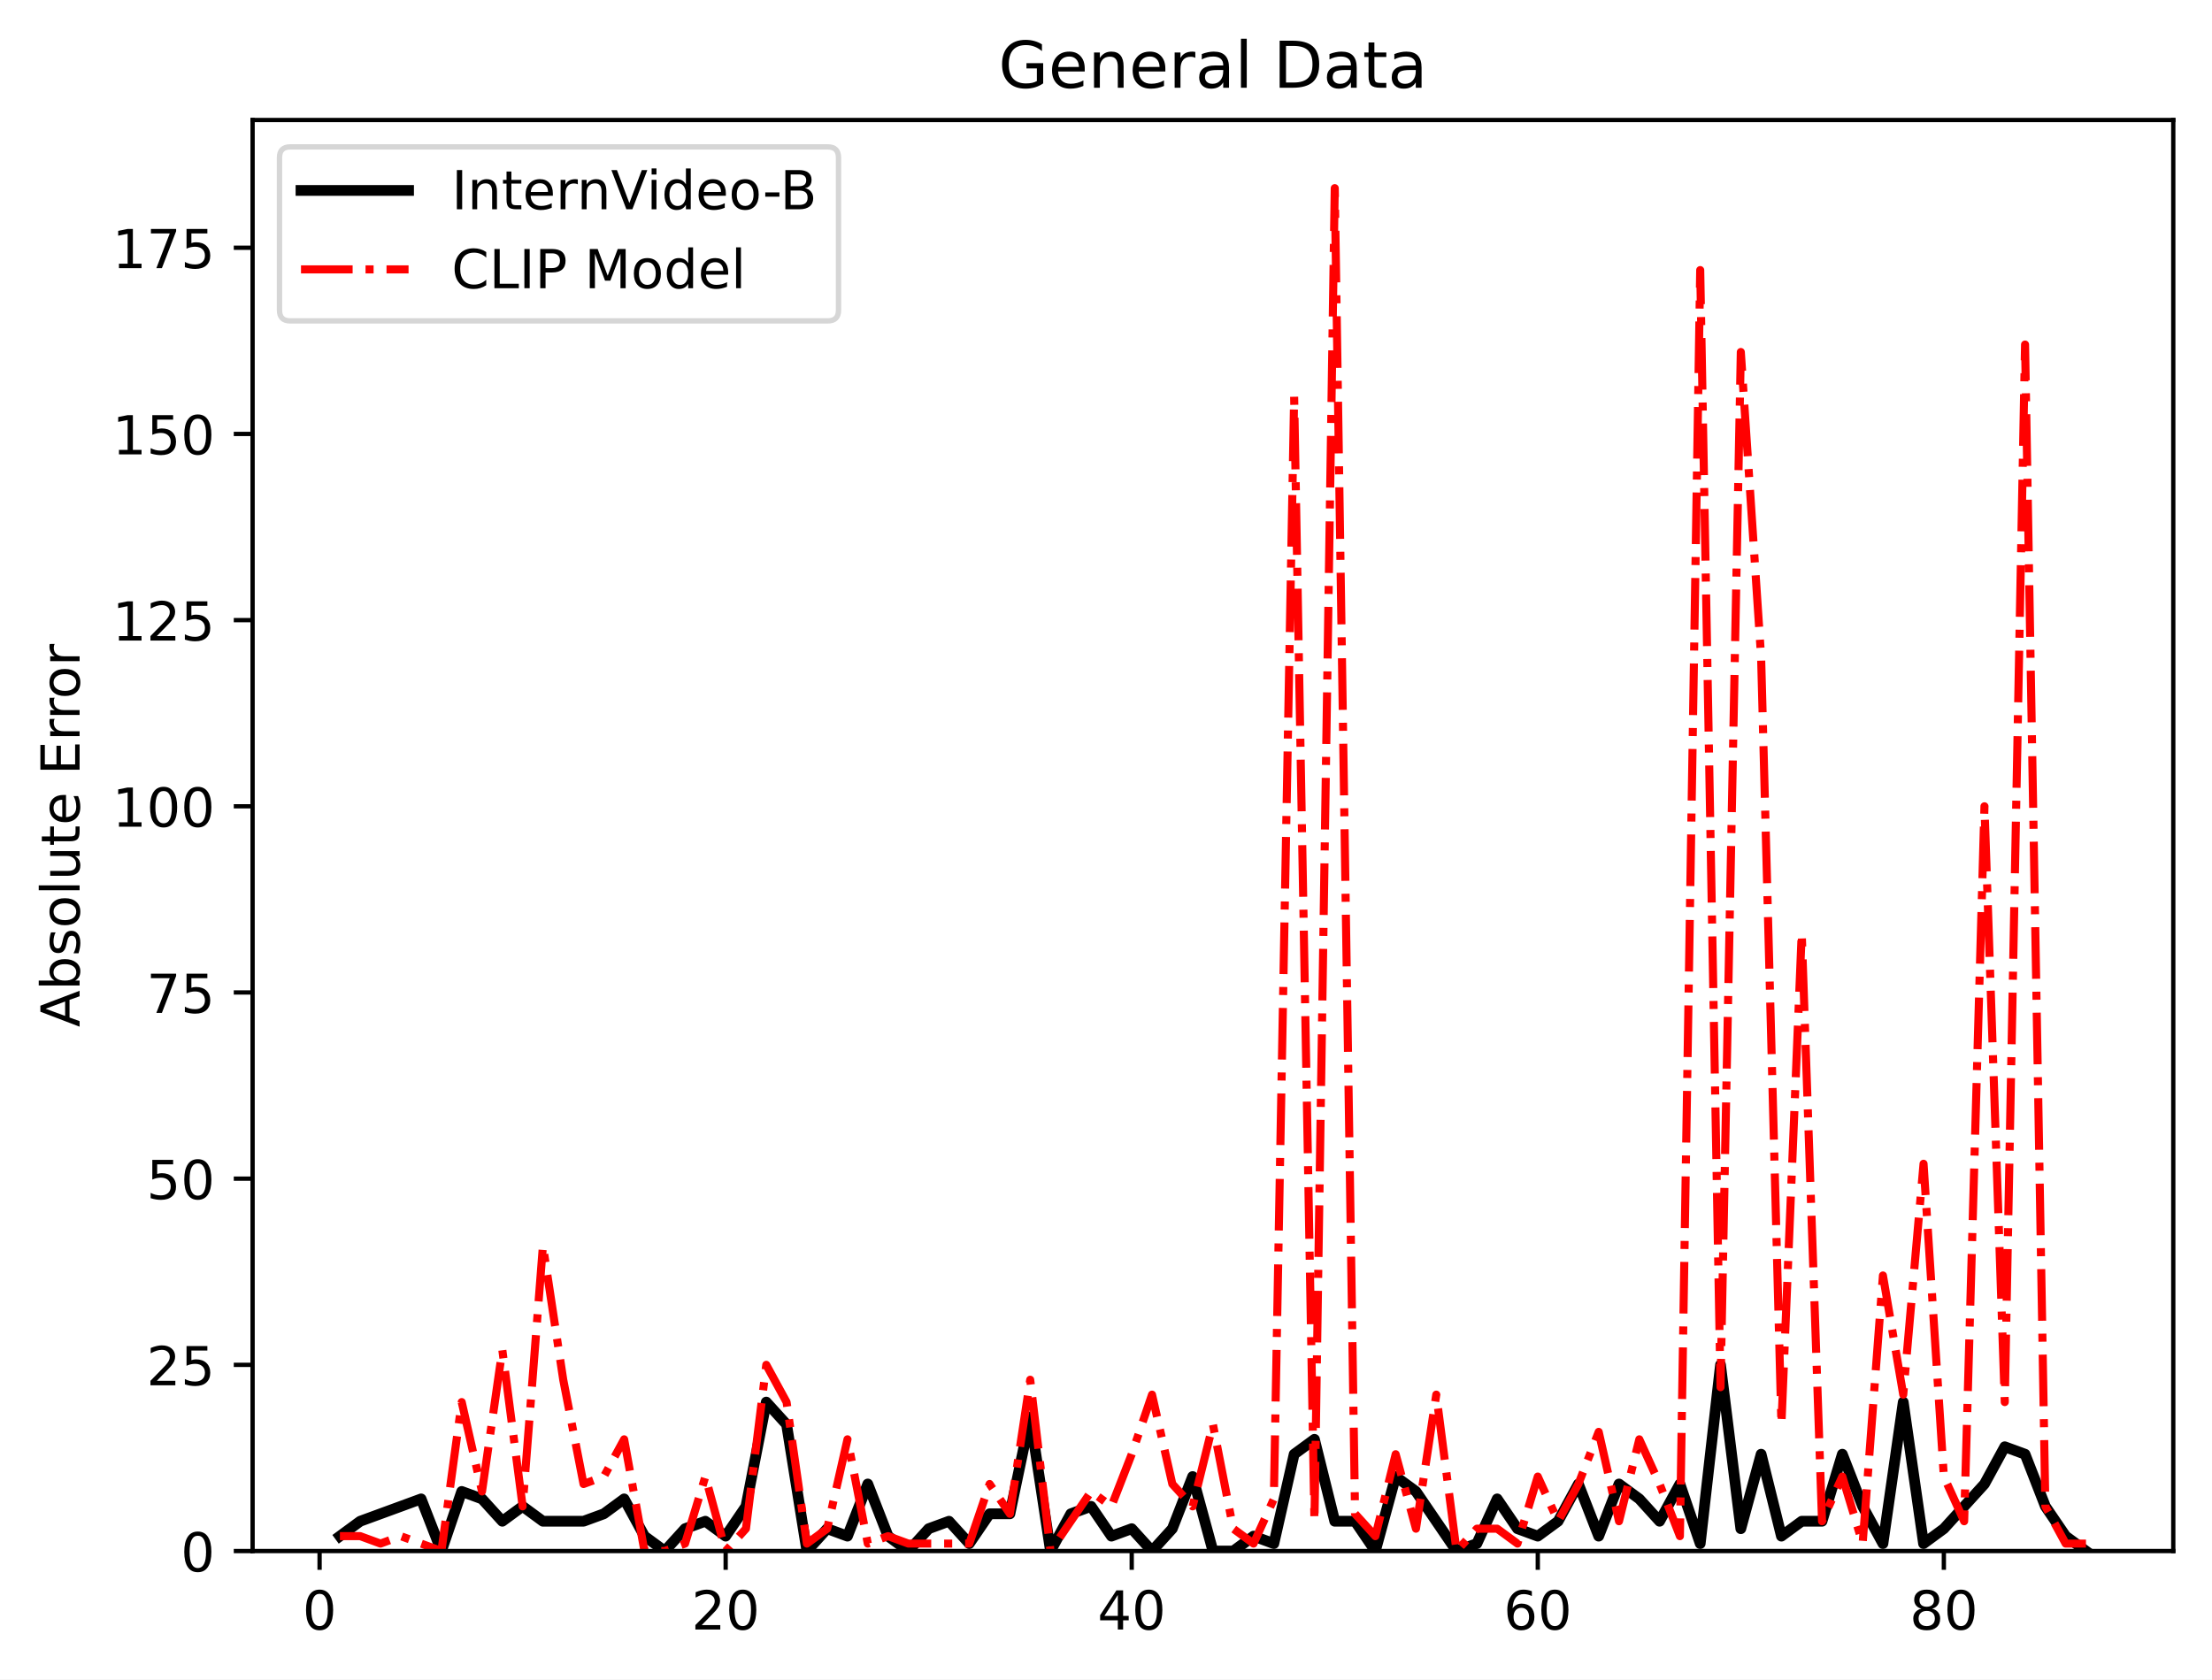
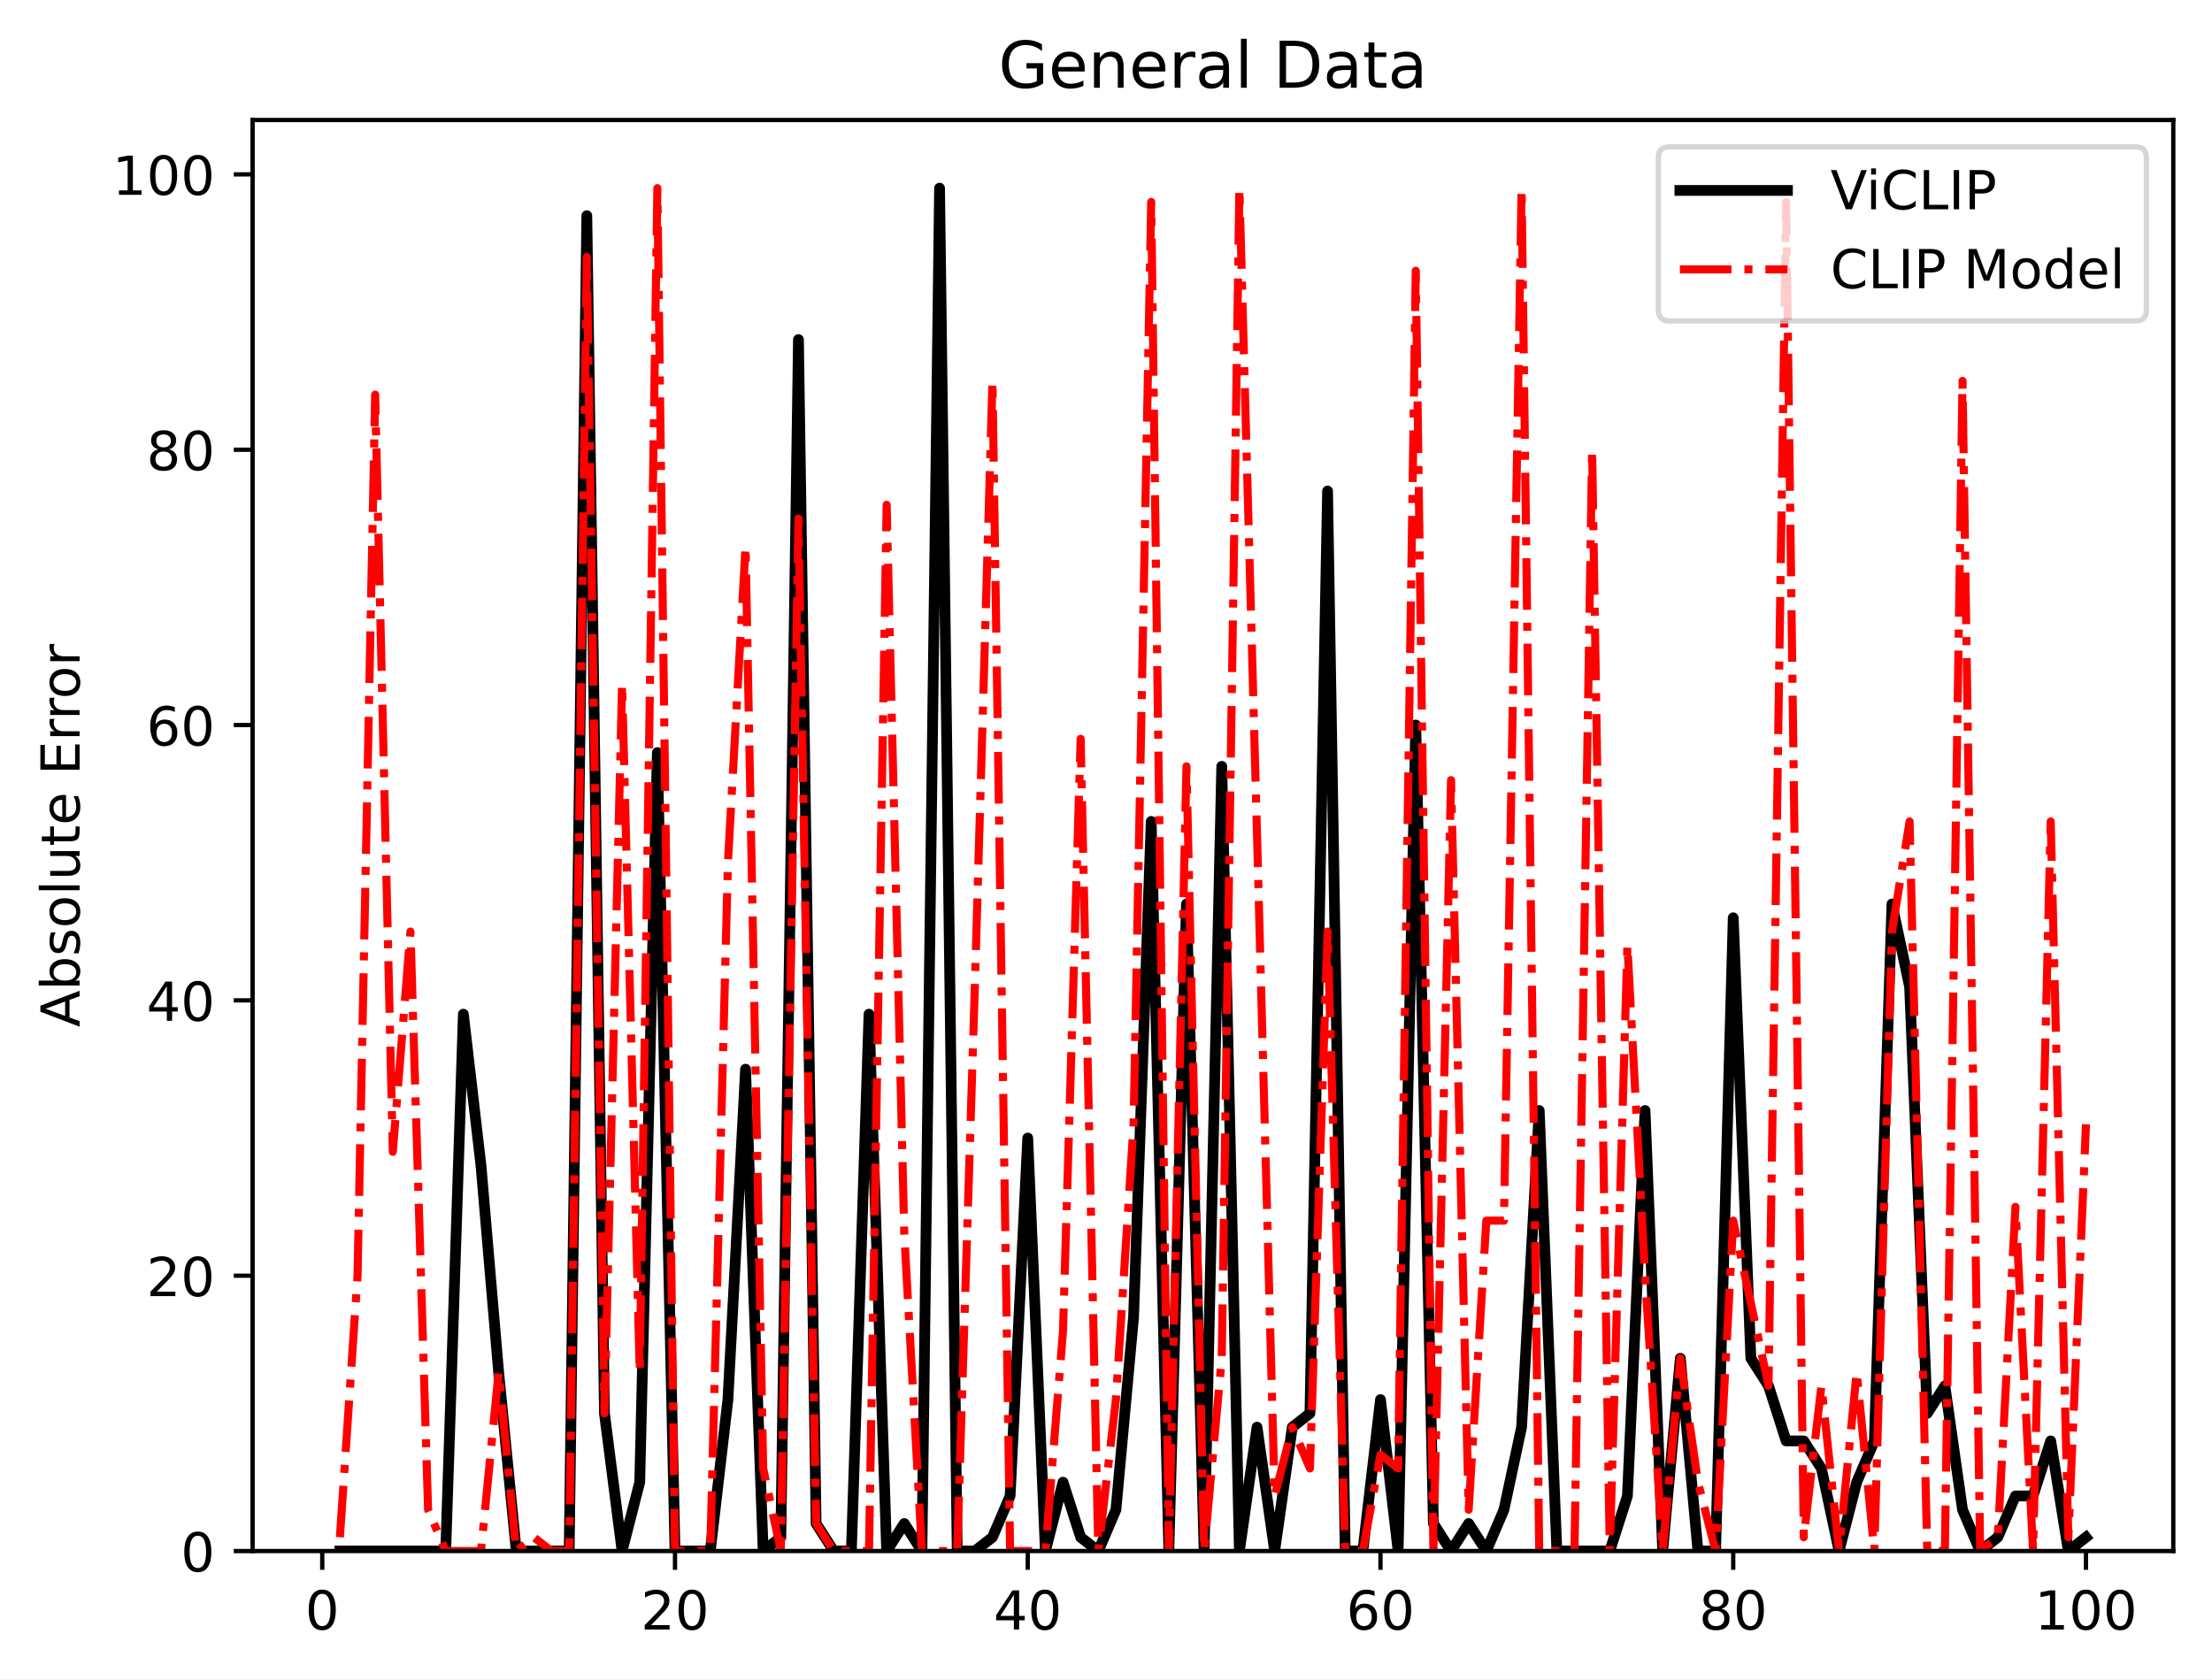
<svg xmlns="http://www.w3.org/2000/svg" xmlns:xlink="http://www.w3.org/1999/xlink" width="411.286pt" height="312.308pt" viewBox="0 0 411.286 312.308" version="1.1">
  <defs>
    <style type="text/css">*{stroke-linejoin: round; stroke-linecap: butt}</style>
  </defs>
  <g id="figure_1">
    <g id="patch_1">
      <path d="M 0 312.308  L 411.286 312.308  L 411.286 0  L 0 0  z " style="fill: #ffffff" />
    </g>
    <g id="axes_1">
      <g id="patch_2">
        <path d="M 46.966 288.43  L 404.086 288.43  L 404.086 22.318  L 46.966 22.318  z " style="fill: #ffffff" />
      </g>
      <g id="matplotlib.axis_1">
        <g id="xtick_1">
          <g id="line2d_1">
            <defs>
-               <path id="m442d8c120e" d="M 0 0  L 0 3.5  " style="stroke: #000000; stroke-width: 0.8" />
-             </defs>
-             <g>
-               <use xlink:href="#m442d8c120e" x="59.423" y="288.43" style="stroke: #000000; stroke-width: 0.8" />
+               <path id="m25398e4bcd" d="M 0 0  L 0 3.5  " style="stroke: #000000; stroke-width: 0.8" />
+             </defs>
+             <g>
+               <use xlink:href="#m25398e4bcd" x="59.919" y="288.43" style="stroke: #000000; stroke-width: 0.8" />
            </g>
          </g>
          <g id="text_1">
-             <g transform="translate(56.24205 303.0286) scale(0.1 -0.1)">
+             <g transform="translate(56.73776 303.0286) scale(0.1 -0.1)">
              <defs>
                <path id="DejaVuSans-30" d="M 2034 4250  Q 1547 4250 1301 3770  Q 1056 3291 1056 2328  Q 1056 1369 1301 889  Q 1547 409 2034 409  Q 2525 409 2770 889  Q 3016 1369 3016 2328  Q 3016 3291 2770 3770  Q 2525 4250 2034 4250  z M 2034 4750  Q 2819 4750 3233 4129  Q 3647 3509 3647 2328  Q 3647 1150 3233 529  Q 2819 -91 2034 -91  Q 1250 -91 836 529  Q 422 1150 422 2328  Q 422 3509 836 4129  Q 1250 4750 2034 4750  z " transform="scale(0.015625)" />
              </defs>
              <use xlink:href="#DejaVuSans-30" />
            </g>
          </g>
        </g>
        <g id="xtick_2">
          <g id="line2d_2">
            <g>
-               <use xlink:href="#m442d8c120e" x="134.924" y="288.43" style="stroke: #000000; stroke-width: 0.8" />
+               <use xlink:href="#m25398e4bcd" x="125.506" y="288.43" style="stroke: #000000; stroke-width: 0.8" />
            </g>
          </g>
          <g id="text_2">
-             <g transform="translate(128.5619 303.0286) scale(0.1 -0.1)">
+             <g transform="translate(119.1433 303.0286) scale(0.1 -0.1)">
              <defs>
                <path id="DejaVuSans-32" d="M 1228 531  L 3431 531  L 3431 0  L 469 0  L 469 531  Q 828 903 1448 1529  Q 2069 2156 2228 2338  Q 2531 2678 2651 2914  Q 2772 3150 2772 3378  Q 2772 3750 2511 3984  Q 2250 4219 1831 4219  Q 1534 4219 1204 4116  Q 875 4013 500 3803  L 500 4441  Q 881 4594 1212 4672  Q 1544 4750 1819 4750  Q 2544 4750 2975 4387  Q 3406 4025 3406 3419  Q 3406 3131 3298 2873  Q 3191 2616 2906 2266  Q 2828 2175 2409 1742  Q 1991 1309 1228 531  z " transform="scale(0.015625)" />
              </defs>
              <use xlink:href="#DejaVuSans-32" />
              <use xlink:href="#DejaVuSans-30" x="63.623" />
            </g>
          </g>
        </g>
        <g id="xtick_3">
          <g id="line2d_3">
            <g>
-               <use xlink:href="#m442d8c120e" x="210.425" y="288.43" style="stroke: #000000; stroke-width: 0.8" />
+               <use xlink:href="#m25398e4bcd" x="191.093" y="288.43" style="stroke: #000000; stroke-width: 0.8" />
            </g>
          </g>
          <g id="text_3">
-             <g transform="translate(204.0629 303.0286) scale(0.1 -0.1)">
+             <g transform="translate(184.7301 303.0286) scale(0.1 -0.1)">
              <defs>
                <path id="DejaVuSans-34" d="M 2419 4116  L 825 1625  L 2419 1625  L 2419 4116  z M 2253 4666  L 3047 4666  L 3047 1625  L 3713 1625  L 3713 1100  L 3047 1100  L 3047 0  L 2419 0  L 2419 1100  L 313 1100  L 313 1709  L 2253 4666  z " transform="scale(0.015625)" />
              </defs>
              <use xlink:href="#DejaVuSans-34" />
              <use xlink:href="#DejaVuSans-30" x="63.623" />
            </g>
          </g>
        </g>
        <g id="xtick_4">
          <g id="line2d_4">
            <g>
-               <use xlink:href="#m442d8c120e" x="285.926" y="288.43" style="stroke: #000000; stroke-width: 0.8" />
+               <use xlink:href="#m25398e4bcd" x="256.679" y="288.43" style="stroke: #000000; stroke-width: 0.8" />
            </g>
          </g>
          <g id="text_4">
-             <g transform="translate(279.564 303.0286) scale(0.1 -0.1)">
+             <g transform="translate(250.3168 303.0286) scale(0.1 -0.1)">
              <defs>
                <path id="DejaVuSans-36" d="M 2113 2584  Q 1688 2584 1439 2293  Q 1191 2003 1191 1497  Q 1191 994 1439 701  Q 1688 409 2113 409  Q 2538 409 2786 701  Q 3034 994 3034 1497  Q 3034 2003 2786 2293  Q 2538 2584 2113 2584  z M 3366 4563  L 3366 3988  Q 3128 4100 2886 4159  Q 2644 4219 2406 4219  Q 1781 4219 1451 3797  Q 1122 3375 1075 2522  Q 1259 2794 1537 2939  Q 1816 3084 2150 3084  Q 2853 3084 3261 2657  Q 3669 2231 3669 1497  Q 3669 778 3244 343  Q 2819 -91 2113 -91  Q 1303 -91 875 529  Q 447 1150 447 2328  Q 447 3434 972 4092  Q 1497 4750 2381 4750  Q 2619 4750 2861 4703  Q 3103 4656 3366 4563  z " transform="scale(0.015625)" />
              </defs>
              <use xlink:href="#DejaVuSans-36" />
              <use xlink:href="#DejaVuSans-30" x="63.623" />
            </g>
          </g>
        </g>
        <g id="xtick_5">
          <g id="line2d_5">
            <g>
-               <use xlink:href="#m442d8c120e" x="361.428" y="288.43" style="stroke: #000000; stroke-width: 0.8" />
+               <use xlink:href="#m25398e4bcd" x="322.266" y="288.43" style="stroke: #000000; stroke-width: 0.8" />
            </g>
          </g>
          <g id="text_5">
-             <g transform="translate(355.065 303.0286) scale(0.1 -0.1)">
+             <g transform="translate(315.9036 303.0286) scale(0.1 -0.1)">
              <defs>
                <path id="DejaVuSans-38" d="M 2034 2216  Q 1584 2216 1326 1975  Q 1069 1734 1069 1313  Q 1069 891 1326 650  Q 1584 409 2034 409  Q 2484 409 2743 651  Q 3003 894 3003 1313  Q 3003 1734 2745 1975  Q 2488 2216 2034 2216  z M 1403 2484  Q 997 2584 770 2862  Q 544 3141 544 3541  Q 544 4100 942 4425  Q 1341 4750 2034 4750  Q 2731 4750 3128 4425  Q 3525 4100 3525 3541  Q 3525 3141 3298 2862  Q 3072 2584 2669 2484  Q 3125 2378 3379 2068  Q 3634 1759 3634 1313  Q 3634 634 3220 271  Q 2806 -91 2034 -91  Q 1263 -91 848 271  Q 434 634 434 1313  Q 434 1759 690 2068  Q 947 2378 1403 2484  z M 1172 3481  Q 1172 3119 1398 2916  Q 1625 2713 2034 2713  Q 2441 2713 2670 2916  Q 2900 3119 2900 3481  Q 2900 3844 2670 4047  Q 2441 4250 2034 4250  Q 1625 4250 1398 4047  Q 1172 3844 1172 3481  z " transform="scale(0.015625)" />
              </defs>
              <use xlink:href="#DejaVuSans-38" />
              <use xlink:href="#DejaVuSans-30" x="63.623" />
+             </g>
+           </g>
+         </g>
+         <g id="xtick_6">
+           <g id="line2d_6">
+             <g>
+               <use xlink:href="#m25398e4bcd" x="387.853" y="288.43" style="stroke: #000000; stroke-width: 0.8" />
+             </g>
+           </g>
+           <g id="text_6">
+             <g transform="translate(378.3091 303.0286) scale(0.1 -0.1)">
+               <defs>
+                 <path id="DejaVuSans-31" d="M 794 531  L 1825 531  L 1825 4091  L 703 3866  L 703 4441  L 1819 4666  L 2450 4666  L 2450 531  L 3481 531  L 3481 0  L 794 0  L 794 531  z " transform="scale(0.015625)" />
+               </defs>
+               <use xlink:href="#DejaVuSans-31" />
+               <use xlink:href="#DejaVuSans-30" x="63.623" />
+               <use xlink:href="#DejaVuSans-30" x="127.246" />
            </g>
          </g>
        </g>
      </g>
      <g id="matplotlib.axis_2">
        <g id="ytick_1">
-           <g id="line2d_6">
-             <defs>
-               <path id="me8d263bc03" d="M 0 0  L -3.5 0  " style="stroke: #000000; stroke-width: 0.8" />
-             </defs>
-             <g>
-               <use xlink:href="#me8d263bc03" x="46.966" y="288.43" style="stroke: #000000; stroke-width: 0.8" />
-             </g>
-           </g>
-           <g id="text_6">
+           <g id="line2d_7">
+             <defs>
+               <path id="m2d66ff4c9e" d="M 0 0  L -3.5 0  " style="stroke: #000000; stroke-width: 0.8" />
+             </defs>
+             <g>
+               <use xlink:href="#m2d66ff4c9e" x="46.966" y="288.43" style="stroke: #000000; stroke-width: 0.8" />
+             </g>
+           </g>
+           <g id="text_7">
            <g transform="translate(33.60312 292.2293) scale(0.1 -0.1)">
              <use xlink:href="#DejaVuSans-30" />
            </g>
          </g>
        </g>
        <g id="ytick_2">
-           <g id="line2d_7">
-             <g>
-               <use xlink:href="#me8d263bc03" x="46.966" y="253.807" style="stroke: #000000; stroke-width: 0.8" />
-             </g>
-           </g>
-           <g id="text_7">
-             <g transform="translate(27.24063 257.6064) scale(0.1 -0.1)">
-               <defs>
-                 <path id="DejaVuSans-35" d="M 691 4666  L 3169 4666  L 3169 4134  L 1269 4134  L 1269 2991  Q 1406 3038 1543 3061  Q 1681 3084 1819 3084  Q 2600 3084 3056 2656  Q 3513 2228 3513 1497  Q 3513 744 3044 326  Q 2575 -91 1722 -91  Q 1428 -91 1123 -41  Q 819 9 494 109  L 494 744  Q 775 591 1075 516  Q 1375 441 1709 441  Q 2250 441 2565 725  Q 2881 1009 2881 1497  Q 2881 1984 2565 2268  Q 2250 2553 1709 2553  Q 1456 2553 1204 2497  Q 953 2441 691 2322  L 691 4666  z " transform="scale(0.015625)" />
-               </defs>
+           <g id="line2d_8">
+             <g>
+               <use xlink:href="#m2d66ff4c9e" x="46.966" y="237.23" style="stroke: #000000; stroke-width: 0.8" />
+             </g>
+           </g>
+           <g id="text_8">
+             <g transform="translate(27.24063 241.0293) scale(0.1 -0.1)">
              <use xlink:href="#DejaVuSans-32" />
-               <use xlink:href="#DejaVuSans-35" x="63.623" />
+               <use xlink:href="#DejaVuSans-30" x="63.623" />
            </g>
          </g>
        </g>
        <g id="ytick_3">
-           <g id="line2d_8">
-             <g>
-               <use xlink:href="#me8d263bc03" x="46.966" y="219.184" style="stroke: #000000; stroke-width: 0.8" />
-             </g>
-           </g>
-           <g id="text_8">
-             <g transform="translate(27.24063 222.9834) scale(0.1 -0.1)">
-               <use xlink:href="#DejaVuSans-35" />
+           <g id="line2d_9">
+             <g>
+               <use xlink:href="#m2d66ff4c9e" x="46.966" y="186.03" style="stroke: #000000; stroke-width: 0.8" />
+             </g>
+           </g>
+           <g id="text_9">
+             <g transform="translate(27.24063 189.8293) scale(0.1 -0.1)">
+               <use xlink:href="#DejaVuSans-34" />
              <use xlink:href="#DejaVuSans-30" x="63.623" />
            </g>
          </g>
        </g>
        <g id="ytick_4">
-           <g id="line2d_9">
-             <g>
-               <use xlink:href="#me8d263bc03" x="46.966" y="184.561" style="stroke: #000000; stroke-width: 0.8" />
-             </g>
-           </g>
-           <g id="text_9">
-             <g transform="translate(27.24063 188.3605) scale(0.1 -0.1)">
-               <defs>
-                 <path id="DejaVuSans-37" d="M 525 4666  L 3525 4666  L 3525 4397  L 1831 0  L 1172 0  L 2766 4134  L 525 4134  L 525 4666  z " transform="scale(0.015625)" />
-               </defs>
-               <use xlink:href="#DejaVuSans-37" />
-               <use xlink:href="#DejaVuSans-35" x="63.623" />
+           <g id="line2d_10">
+             <g>
+               <use xlink:href="#m2d66ff4c9e" x="46.966" y="134.83" style="stroke: #000000; stroke-width: 0.8" />
+             </g>
+           </g>
+           <g id="text_10">
+             <g transform="translate(27.24063 138.6293) scale(0.1 -0.1)">
+               <use xlink:href="#DejaVuSans-36" />
+               <use xlink:href="#DejaVuSans-30" x="63.623" />
            </g>
          </g>
        </g>
        <g id="ytick_5">
-           <g id="line2d_10">
-             <g>
-               <use xlink:href="#me8d263bc03" x="46.966" y="149.938" style="stroke: #000000; stroke-width: 0.8" />
-             </g>
-           </g>
-           <g id="text_10">
-             <g transform="translate(20.87813 153.7375) scale(0.1 -0.1)">
-               <defs>
-                 <path id="DejaVuSans-31" d="M 794 531  L 1825 531  L 1825 4091  L 703 3866  L 703 4441  L 1819 4666  L 2450 4666  L 2450 531  L 3481 531  L 3481 0  L 794 0  L 794 531  z " transform="scale(0.015625)" />
-               </defs>
+           <g id="line2d_11">
+             <g>
+               <use xlink:href="#m2d66ff4c9e" x="46.966" y="83.63" style="stroke: #000000; stroke-width: 0.8" />
+             </g>
+           </g>
+           <g id="text_11">
+             <g transform="translate(27.24063 87.42934) scale(0.1 -0.1)">
+               <use xlink:href="#DejaVuSans-38" />
+               <use xlink:href="#DejaVuSans-30" x="63.623" />
+             </g>
+           </g>
+         </g>
+         <g id="ytick_6">
+           <g id="line2d_12">
+             <g>
+               <use xlink:href="#m2d66ff4c9e" x="46.966" y="32.43" style="stroke: #000000; stroke-width: 0.8" />
+             </g>
+           </g>
+           <g id="text_12">
+             <g transform="translate(20.87813 36.22934) scale(0.1 -0.1)">
              <use xlink:href="#DejaVuSans-31" />
              <use xlink:href="#DejaVuSans-30" x="63.623" />
              <use xlink:href="#DejaVuSans-30" x="127.246" />
            </g>
          </g>
        </g>
-         <g id="ytick_6">
-           <g id="line2d_11">
-             <g>
-               <use xlink:href="#me8d263bc03" x="46.966" y="115.315" style="stroke: #000000; stroke-width: 0.8" />
-             </g>
-           </g>
-           <g id="text_11">
-             <g transform="translate(20.87813 119.1146) scale(0.1 -0.1)">
-               <use xlink:href="#DejaVuSans-31" />
-               <use xlink:href="#DejaVuSans-32" x="63.623" />
-               <use xlink:href="#DejaVuSans-35" x="127.246" />
-             </g>
-           </g>
-         </g>
-         <g id="ytick_7">
-           <g id="line2d_12">
-             <g>
-               <use xlink:href="#me8d263bc03" x="46.966" y="80.692" style="stroke: #000000; stroke-width: 0.8" />
-             </g>
-           </g>
-           <g id="text_12">
-             <g transform="translate(20.87813 84.49164) scale(0.1 -0.1)">
-               <use xlink:href="#DejaVuSans-31" />
-               <use xlink:href="#DejaVuSans-35" x="63.623" />
-               <use xlink:href="#DejaVuSans-30" x="127.246" />
-             </g>
-           </g>
-         </g>
-         <g id="ytick_8">
-           <g id="line2d_13">
-             <g>
-               <use xlink:href="#me8d263bc03" x="46.966" y="46.069" style="stroke: #000000; stroke-width: 0.8" />
-             </g>
-           </g>
-           <g id="text_13">
-             <g transform="translate(20.87813 49.86869) scale(0.1 -0.1)">
-               <use xlink:href="#DejaVuSans-31" />
-               <use xlink:href="#DejaVuSans-37" x="63.623" />
-               <use xlink:href="#DejaVuSans-35" x="127.246" />
-             </g>
-           </g>
-         </g>
-         <g id="text_14">
+         <g id="text_13">
          <g transform="translate(14.79844 191.0015) rotate(-90) scale(0.1 -0.1)">
            <defs>
              <path id="DejaVuSans-41" d="M 2188 4044  L 1331 1722  L 3047 1722  L 2188 4044  z M 1831 4666  L 2547 4666  L 4325 0  L 3669 0  L 3244 1197  L 1141 1197  L 716 0  L 50 0  L 1831 4666  z " transform="scale(0.015625)" />
              <path id="DejaVuSans-62" d="M 3116 1747  Q 3116 2381 2855 2742  Q 2594 3103 2138 3103  Q 1681 3103 1420 2742  Q 1159 2381 1159 1747  Q 1159 1113 1420 752  Q 1681 391 2138 391  Q 2594 391 2855 752  Q 3116 1113 3116 1747  z M 1159 2969  Q 1341 3281 1617 3432  Q 1894 3584 2278 3584  Q 2916 3584 3314 3078  Q 3713 2572 3713 1747  Q 3713 922 3314 415  Q 2916 -91 2278 -91  Q 1894 -91 1617 61  Q 1341 213 1159 525  L 1159 0  L 581 0  L 581 4863  L 1159 4863  L 1159 2969  z " transform="scale(0.015625)" />
              <path id="DejaVuSans-73" d="M 2834 3397  L 2834 2853  Q 2591 2978 2328 3040  Q 2066 3103 1784 3103  Q 1356 3103 1142 2972  Q 928 2841 928 2578  Q 928 2378 1081 2264  Q 1234 2150 1697 2047  L 1894 2003  Q 2506 1872 2764 1633  Q 3022 1394 3022 966  Q 3022 478 2636 193  Q 2250 -91 1575 -91  Q 1294 -91 989 -36  Q 684 19 347 128  L 347 722  Q 666 556 975 473  Q 1284 391 1588 391  Q 1994 391 2212 530  Q 2431 669 2431 922  Q 2431 1156 2273 1281  Q 2116 1406 1581 1522  L 1381 1569  Q 847 1681 609 1914  Q 372 2147 372 2553  Q 372 3047 722 3315  Q 1072 3584 1716 3584  Q 2034 3584 2315 3537  Q 2597 3491 2834 3397  z " transform="scale(0.015625)" />
              <path id="DejaVuSans-6f" d="M 1959 3097  Q 1497 3097 1228 2736  Q 959 2375 959 1747  Q 959 1119 1226 758  Q 1494 397 1959 397  Q 2419 397 2687 759  Q 2956 1122 2956 1747  Q 2956 2369 2687 2733  Q 2419 3097 1959 3097  z M 1959 3584  Q 2709 3584 3137 3096  Q 3566 2609 3566 1747  Q 3566 888 3137 398  Q 2709 -91 1959 -91  Q 1206 -91 779 398  Q 353 888 353 1747  Q 353 2609 779 3096  Q 1206 3584 1959 3584  z " transform="scale(0.015625)" />
              <path id="DejaVuSans-6c" d="M 603 4863  L 1178 4863  L 1178 0  L 603 0  L 603 4863  z " transform="scale(0.015625)" />
              <path id="DejaVuSans-75" d="M 544 1381  L 544 3500  L 1119 3500  L 1119 1403  Q 1119 906 1312 657  Q 1506 409 1894 409  Q 2359 409 2629 706  Q 2900 1003 2900 1516  L 2900 3500  L 3475 3500  L 3475 0  L 2900 0  L 2900 538  Q 2691 219 2414 64  Q 2138 -91 1772 -91  Q 1169 -91 856 284  Q 544 659 544 1381  z M 1991 3584  L 1991 3584  z " transform="scale(0.015625)" />
              <path id="DejaVuSans-74" d="M 1172 4494  L 1172 3500  L 2356 3500  L 2356 3053  L 1172 3053  L 1172 1153  Q 1172 725 1289 603  Q 1406 481 1766 481  L 2356 481  L 2356 0  L 1766 0  Q 1100 0 847 248  Q 594 497 594 1153  L 594 3053  L 172 3053  L 172 3500  L 594 3500  L 594 4494  L 1172 4494  z " transform="scale(0.015625)" />
              <path id="DejaVuSans-65" d="M 3597 1894  L 3597 1613  L 953 1613  Q 991 1019 1311 708  Q 1631 397 2203 397  Q 2534 397 2845 478  Q 3156 559 3463 722  L 3463 178  Q 3153 47 2828 -22  Q 2503 -91 2169 -91  Q 1331 -91 842 396  Q 353 884 353 1716  Q 353 2575 817 3079  Q 1281 3584 2069 3584  Q 2775 3584 3186 3129  Q 3597 2675 3597 1894  z M 3022 2063  Q 3016 2534 2758 2815  Q 2500 3097 2075 3097  Q 1594 3097 1305 2825  Q 1016 2553 972 2059  L 3022 2063  z " transform="scale(0.015625)" />
              <path id="DejaVuSans-20" transform="scale(0.015625)" />
              <path id="DejaVuSans-45" d="M 628 4666  L 3578 4666  L 3578 4134  L 1259 4134  L 1259 2753  L 3481 2753  L 3481 2222  L 1259 2222  L 1259 531  L 3634 531  L 3634 0  L 628 0  L 628 4666  z " transform="scale(0.015625)" />
              <path id="DejaVuSans-72" d="M 2631 2963  Q 2534 3019 2420 3045  Q 2306 3072 2169 3072  Q 1681 3072 1420 2755  Q 1159 2438 1159 1844  L 1159 0  L 581 0  L 581 3500  L 1159 3500  L 1159 2956  Q 1341 3275 1631 3429  Q 1922 3584 2338 3584  Q 2397 3584 2469 3576  Q 2541 3569 2628 3553  L 2631 2963  z " transform="scale(0.015625)" />
            </defs>
            <use xlink:href="#DejaVuSans-41" />
            <use xlink:href="#DejaVuSans-62" x="68.408" />
            <use xlink:href="#DejaVuSans-73" x="131.885" />
            <use xlink:href="#DejaVuSans-6f" x="183.984" />
            <use xlink:href="#DejaVuSans-6c" x="245.166" />
            <use xlink:href="#DejaVuSans-75" x="272.949" />
            <use xlink:href="#DejaVuSans-74" x="336.328" />
            <use xlink:href="#DejaVuSans-65" x="375.537" />
            <use xlink:href="#DejaVuSans-20" x="437.061" />
            <use xlink:href="#DejaVuSans-45" x="468.848" />
            <use xlink:href="#DejaVuSans-72" x="532.031" />
            <use xlink:href="#DejaVuSans-72" x="571.395" />
            <use xlink:href="#DejaVuSans-6f" x="610.258" />
            <use xlink:href="#DejaVuSans-72" x="671.439" />
          </g>
        </g>
      </g>
+       <g id="line2d_13">
+         <path d="M 63.198 288.43  L 66.478 288.43  L 69.757 288.43  L 73.036 288.43  L 76.316 288.43  L 79.595 288.43  L 82.874 288.43  L 86.154 188.59  L 89.433 216.75  L 92.712 255.15  L 95.992 288.43  L 99.271 288.43  L 102.55 288.43  L 105.83 288.43  L 109.109 40.11  L 112.388 262.83  L 115.668 288.43  L 118.947 275.63  L 122.226 139.95  L 125.506 288.43  L 128.785 288.43  L 132.064 288.43  L 135.344 260.27  L 138.623 198.83  L 141.902 288.43  L 145.182 285.87  L 148.461 63.15  L 151.741 283.31  L 155.02 288.43  L 158.299 288.43  L 161.579 188.59  L 164.858 288.43  L 168.137 283.31  L 171.417 288.43  L 174.696 34.99  L 177.975 288.43  L 181.255 288.43  L 184.534 285.87  L 187.813 278.19  L 191.093 211.63  L 194.372 288.43  L 197.651 275.63  L 200.931 285.87  L 204.21 288.43  L 207.489 280.75  L 210.769 244.91  L 214.048 152.75  L 217.327 288.43  L 220.607 168.11  L 223.886 288.43  L 227.165 142.51  L 230.445 288.43  L 233.724 265.39  L 237.003 288.43  L 240.283 265.39  L 243.562 262.83  L 246.841 91.31  L 250.121 288.43  L 253.4 288.43  L 256.679 260.27  L 259.959 288.43  L 263.238 134.83  L 266.517 283.31  L 269.797 288.43  L 273.076 283.31  L 276.355 288.43  L 279.635 280.75  L 282.914 265.39  L 286.193 206.51  L 289.473 288.43  L 292.752 288.43  L 296.031 288.43  L 299.311 288.43  L 302.59 278.19  L 305.869 206.51  L 309.149 288.43  L 312.428 252.59  L 315.707 288.43  L 318.987 288.43  L 322.266 170.67  L 325.545 252.59  L 328.825 257.71  L 332.104 267.95  L 335.383 267.95  L 338.663 273.07  L 341.942 288.43  L 345.221 275.63  L 348.501 267.95  L 351.78 168.11  L 355.06 183.47  L 358.339 262.83  L 361.618 257.71  L 364.898 280.75  L 368.177 288.43  L 371.456 285.87  L 374.736 278.19  L 378.015 278.19  L 381.294 267.95  L 384.574 288.43  L 387.853 285.87  " clip-path="url(#p7c5190ecb9)" style="fill: none; stroke: #000000; stroke-width: 2; stroke-linecap: square" />
+       </g>
      <g id="line2d_14">
-         <path d="M 63.198 285.66  L 66.973 282.89  L 70.748 281.506  L 74.524 280.121  L 78.299 278.736  L 82.074 288.43  L 85.849 277.351  L 89.624 278.736  L 93.399 282.89  L 97.174 280.121  L 100.949 282.89  L 104.724 282.89  L 108.499 282.89  L 112.274 281.506  L 116.049 278.736  L 119.824 285.66  L 123.599 288.43  L 127.374 284.275  L 131.149 282.89  L 134.924 285.66  L 138.699 280.121  L 142.474 260.732  L 146.25 264.887  L 150.025 288.43  L 153.8 284.275  L 157.575 285.66  L 161.35 275.966  L 165.125 285.66  L 168.9 288.43  L 172.675 284.275  L 176.45 282.89  L 180.225 287.045  L 184 281.506  L 187.775 281.506  L 191.55 263.502  L 195.325 288.43  L 199.1 281.506  L 202.875 280.121  L 206.65 285.66  L 210.425 284.275  L 214.2 288.43  L 217.976 284.275  L 221.751 274.581  L 225.526 288.43  L 229.301 288.43  L 233.076 285.66  L 236.851 287.045  L 240.626 270.426  L 244.401 267.656  L 248.176 282.89  L 251.951 282.89  L 255.726 288.43  L 259.501 274.581  L 263.276 277.351  L 267.051 282.89  L 270.826 288.43  L 274.601 287.045  L 278.376 278.736  L 282.151 284.275  L 285.926 285.66  L 289.702 282.89  L 293.477 275.966  L 297.252 285.66  L 301.027 275.966  L 304.802 278.736  L 308.577 282.89  L 312.352 275.966  L 316.127 287.045  L 319.902 253.807  L 323.677 284.275  L 327.452 270.426  L 331.227 285.66  L 335.002 282.89  L 338.777 282.89  L 342.552 270.426  L 346.327 280.121  L 350.102 287.045  L 353.877 260.732  L 357.652 287.045  L 361.428 284.275  L 365.203 280.121  L 368.978 275.966  L 372.753 269.041  L 376.528 270.426  L 380.303 280.121  L 384.078 285.66  L 387.853 288.43  " clip-path="url(#p202ca2416c)" style="fill: none; stroke: #000000; stroke-width: 2; stroke-linecap: square" />
-       </g>
-       <g id="line2d_15">
-         <path d="M 63.198 285.66  L 66.973 285.66  L 70.748 287.045  L 74.524 285.66  L 78.299 287.045  L 82.074 288.43  L 85.849 260.732  L 89.624 277.351  L 93.399 251.037  L 97.174 280.121  L 100.949 231.648  L 104.724 256.577  L 108.499 275.966  L 112.274 274.581  L 116.049 267.656  L 119.824 288.43  L 123.599 288.43  L 127.374 287.045  L 131.149 274.581  L 134.924 288.43  L 138.699 284.275  L 142.474 253.807  L 146.25 260.732  L 150.025 287.045  L 153.8 284.275  L 157.575 267.656  L 161.35 287.045  L 165.125 285.66  L 168.9 287.045  L 172.675 287.045  L 176.45 287.045  L 180.225 287.045  L 184 275.966  L 187.775 281.506  L 191.55 256.577  L 195.325 288.43  L 199.1 282.89  L 202.875 277.351  L 206.65 280.121  L 210.425 270.426  L 214.2 259.347  L 217.976 275.966  L 221.751 280.121  L 225.526 264.887  L 229.301 284.275  L 233.076 287.045  L 236.851 278.736  L 240.626 73.768  L 244.401 282.89  L 248.176 34.99  L 251.951 281.506  L 255.726 285.66  L 259.501 270.426  L 263.276 284.275  L 267.051 259.347  L 270.826 288.43  L 274.601 284.275  L 278.376 284.275  L 282.151 287.045  L 285.926 274.581  L 289.702 282.89  L 293.477 275.966  L 297.252 266.271  L 301.027 282.89  L 304.802 267.656  L 308.577 275.966  L 312.352 285.66  L 316.127 50.224  L 319.902 257.962  L 323.677 65.458  L 327.452 122.24  L 331.227 264.887  L 335.002 173.482  L 338.777 282.89  L 342.552 274.581  L 346.327 287.045  L 350.102 237.188  L 353.877 259.347  L 357.652 216.414  L 361.428 274.581  L 365.203 282.89  L 368.978 149.938  L 372.753 260.732  L 376.528 64.073  L 380.303 280.121  L 384.078 287.045  L 387.853 287.045  " clip-path="url(#p202ca2416c)" style="fill: none; stroke-dasharray: 9.6,2.4,1.5,2.4; stroke-dashoffset: 0; stroke: #ff0000; stroke-width: 1.5" />
+         <path d="M 63.198 285.87  L 66.478 237.23  L 69.757 73.39  L 73.036 214.19  L 76.316 173.23  L 79.595 280.75  L 82.874 288.43  L 86.154 288.43  L 89.433 288.43  L 92.712 255.15  L 95.992 288.43  L 99.271 285.87  L 102.55 288.43  L 105.83 288.43  L 109.109 47.79  L 112.388 262.83  L 115.668 127.15  L 118.947 255.15  L 122.226 34.99  L 125.506 288.43  L 128.785 288.43  L 132.064 288.43  L 135.344 160.43  L 138.623 101.55  L 141.902 273.07  L 145.182 288.43  L 148.461 96.43  L 151.741 283.31  L 155.02 288.43  L 158.299 288.43  L 161.579 288.43  L 164.858 93.87  L 168.137 229.55  L 171.417 288.43  L 174.696 288.43  L 177.975 288.43  L 181.255 183.47  L 184.534 70.83  L 187.813 288.43  L 191.093 288.43  L 194.372 288.43  L 197.651 247.47  L 200.931 137.39  L 204.21 288.43  L 207.489 260.27  L 210.769 209.07  L 214.048 37.55  L 217.327 288.43  L 220.607 142.51  L 223.886 288.43  L 227.165 252.59  L 230.445 34.99  L 233.724 155.31  L 237.003 278.19  L 240.283 265.39  L 243.562 273.07  L 246.841 173.23  L 250.121 288.43  L 253.4 288.43  L 256.679 270.51  L 259.959 273.07  L 263.238 50.35  L 266.517 288.43  L 269.797 145.07  L 273.076 280.75  L 276.355 226.99  L 279.635 226.99  L 282.914 34.99  L 286.193 288.43  L 289.473 288.43  L 292.752 288.43  L 296.031 83.63  L 299.311 288.43  L 302.59 175.79  L 305.869 237.23  L 309.149 288.43  L 312.428 252.59  L 315.707 275.63  L 318.987 288.43  L 322.266 226.99  L 325.545 242.35  L 328.825 257.71  L 332.104 37.55  L 335.383 285.87  L 338.663 257.71  L 341.942 288.43  L 345.221 255.15  L 348.501 288.43  L 351.78 173.23  L 355.06 152.75  L 358.339 288.43  L 361.618 288.43  L 364.898 70.83  L 368.177 288.43  L 371.456 285.87  L 374.736 224.43  L 378.015 288.43  L 381.294 152.75  L 384.574 285.87  L 387.853 209.07  " clip-path="url(#p7c5190ecb9)" style="fill: none; stroke-dasharray: 9.6,2.4,1.5,2.4; stroke-dashoffset: 0; stroke: #ff0000; stroke-width: 1.5" />
      </g>
      <g id="patch_3">
        <path d="M 46.966 288.43  L 46.966 22.318  " style="fill: none; stroke: #000000; stroke-width: 0.8; stroke-linejoin: miter; stroke-linecap: square" />
      </g>
      <g id="patch_4">
        <path d="M 404.086 288.43  L 404.086 22.318  " style="fill: none; stroke: #000000; stroke-width: 0.8; stroke-linejoin: miter; stroke-linecap: square" />
      </g>
      <g id="patch_5">
        <path d="M 46.966 288.43  L 404.086 288.43  " style="fill: none; stroke: #000000; stroke-width: 0.8; stroke-linejoin: miter; stroke-linecap: square" />
      </g>
      <g id="patch_6">
        <path d="M 46.966 22.318  L 404.086 22.318  " style="fill: none; stroke: #000000; stroke-width: 0.8; stroke-linejoin: miter; stroke-linecap: square" />
      </g>
-       <g id="text_15">
+       <g id="text_14">
        <g transform="translate(185.6472 16.31812) scale(0.12 -0.12)">
          <defs>
            <path id="DejaVuSans-47" d="M 3809 666  L 3809 1919  L 2778 1919  L 2778 2438  L 4434 2438  L 4434 434  Q 4069 175 3628 42  Q 3188 -91 2688 -91  Q 1594 -91 976 548  Q 359 1188 359 2328  Q 359 3472 976 4111  Q 1594 4750 2688 4750  Q 3144 4750 3555 4637  Q 3966 4525 4313 4306  L 4313 3634  Q 3963 3931 3569 4081  Q 3175 4231 2741 4231  Q 1884 4231 1454 3753  Q 1025 3275 1025 2328  Q 1025 1384 1454 906  Q 1884 428 2741 428  Q 3075 428 3337 486  Q 3600 544 3809 666  z " transform="scale(0.015625)" />
            <path id="DejaVuSans-6e" d="M 3513 2113  L 3513 0  L 2938 0  L 2938 2094  Q 2938 2591 2744 2837  Q 2550 3084 2163 3084  Q 1697 3084 1428 2787  Q 1159 2491 1159 1978  L 1159 0  L 581 0  L 581 3500  L 1159 3500  L 1159 2956  Q 1366 3272 1645 3428  Q 1925 3584 2291 3584  Q 2894 3584 3203 3211  Q 3513 2838 3513 2113  z " transform="scale(0.015625)" />
            <path id="DejaVuSans-61" d="M 2194 1759  Q 1497 1759 1228 1600  Q 959 1441 959 1056  Q 959 750 1161 570  Q 1363 391 1709 391  Q 2188 391 2477 730  Q 2766 1069 2766 1631  L 2766 1759  L 2194 1759  z M 3341 1997  L 3341 0  L 2766 0  L 2766 531  Q 2569 213 2275 61  Q 1981 -91 1556 -91  Q 1019 -91 701 211  Q 384 513 384 1019  Q 384 1609 779 1909  Q 1175 2209 1959 2209  L 2766 2209  L 2766 2266  Q 2766 2663 2505 2880  Q 2244 3097 1772 3097  Q 1472 3097 1187 3025  Q 903 2953 641 2809  L 641 3341  Q 956 3463 1253 3523  Q 1550 3584 1831 3584  Q 2591 3584 2966 3190  Q 3341 2797 3341 1997  z " transform="scale(0.015625)" />
            <path id="DejaVuSans-44" d="M 1259 4147  L 1259 519  L 2022 519  Q 2988 519 3436 956  Q 3884 1394 3884 2338  Q 3884 3275 3436 3711  Q 2988 4147 2022 4147  L 1259 4147  z M 628 4666  L 1925 4666  Q 3281 4666 3915 4102  Q 4550 3538 4550 2338  Q 4550 1131 3912 565  Q 3275 0 1925 0  L 628 0  L 628 4666  z " transform="scale(0.015625)" />
          </defs>
          <use xlink:href="#DejaVuSans-47" />
          <use xlink:href="#DejaVuSans-65" x="77.49" />
          <use xlink:href="#DejaVuSans-6e" x="139.014" />
          <use xlink:href="#DejaVuSans-65" x="202.393" />
          <use xlink:href="#DejaVuSans-72" x="263.916" />
          <use xlink:href="#DejaVuSans-61" x="305.029" />
          <use xlink:href="#DejaVuSans-6c" x="366.309" />
          <use xlink:href="#DejaVuSans-20" x="394.092" />
          <use xlink:href="#DejaVuSans-44" x="425.879" />
          <use xlink:href="#DejaVuSans-61" x="502.881" />
          <use xlink:href="#DejaVuSans-74" x="564.16" />
          <use xlink:href="#DejaVuSans-61" x="603.369" />
        </g>
      </g>
      <g id="legend_1">
        <g id="patch_7">
-           <path d="M 53.966 59.674  L 153.908 59.674  Q 155.908 59.674 155.908 57.674  L 155.908 29.318  Q 155.908 27.318 153.908 27.318  L 53.966 27.318  Q 51.966 27.318 51.966 29.318  L 51.966 57.674  Q 51.966 59.674 53.966 59.674  z " style="fill: #ffffff; opacity: 0.8; stroke: #cccccc; stroke-linejoin: miter" />
-         </g>
-         <g id="line2d_16">
-           <path d="M 55.966 35.417  L 65.966 35.417  L 75.966 35.417  " style="fill: none; stroke: #000000; stroke-width: 2; stroke-linecap: square" />
-         </g>
-         <g id="text_16">
-           <g transform="translate(83.96563 38.91656) scale(0.1 -0.1)">
-             <defs>
-               <path id="DejaVuSans-49" d="M 628 4666  L 1259 4666  L 1259 0  L 628 0  L 628 4666  z " transform="scale(0.015625)" />
+           <path d="M 310.347 59.674  L 397.086 59.674  Q 399.086 59.674 399.086 57.674  L 399.086 29.318  Q 399.086 27.318 397.086 27.318  L 310.347 27.318  Q 308.347 27.318 308.347 29.318  L 308.347 57.674  Q 308.347 59.674 310.347 59.674  z " style="fill: #ffffff; opacity: 0.8; stroke: #cccccc; stroke-linejoin: miter" />
+         </g>
+         <g id="line2d_15">
+           <path d="M 312.347 35.417  L 322.347 35.417  L 332.347 35.417  " style="fill: none; stroke: #000000; stroke-width: 2; stroke-linecap: square" />
+         </g>
+         <g id="text_15">
+           <g transform="translate(340.3466 38.91656) scale(0.1 -0.1)">
+             <defs>
              <path id="DejaVuSans-56" d="M 1831 0  L 50 4666  L 709 4666  L 2188 738  L 3669 4666  L 4325 4666  L 2547 0  L 1831 0  z " transform="scale(0.015625)" />
              <path id="DejaVuSans-69" d="M 603 3500  L 1178 3500  L 1178 0  L 603 0  L 603 3500  z M 603 4863  L 1178 4863  L 1178 4134  L 603 4134  L 603 4863  z " transform="scale(0.015625)" />
-               <path id="DejaVuSans-64" d="M 2906 2969  L 2906 4863  L 3481 4863  L 3481 0  L 2906 0  L 2906 525  Q 2725 213 2448 61  Q 2172 -91 1784 -91  Q 1150 -91 751 415  Q 353 922 353 1747  Q 353 2572 751 3078  Q 1150 3584 1784 3584  Q 2172 3584 2448 3432  Q 2725 3281 2906 2969  z M 947 1747  Q 947 1113 1208 752  Q 1469 391 1925 391  Q 2381 391 2643 752  Q 2906 1113 2906 1747  Q 2906 2381 2643 2742  Q 2381 3103 1925 3103  Q 1469 3103 1208 2742  Q 947 2381 947 1747  z " transform="scale(0.015625)" />
-               <path id="DejaVuSans-2d" d="M 313 2009  L 1997 2009  L 1997 1497  L 313 1497  L 313 2009  z " transform="scale(0.015625)" />
-               <path id="DejaVuSans-42" d="M 1259 2228  L 1259 519  L 2272 519  Q 2781 519 3026 730  Q 3272 941 3272 1375  Q 3272 1813 3026 2020  Q 2781 2228 2272 2228  L 1259 2228  z M 1259 4147  L 1259 2741  L 2194 2741  Q 2656 2741 2882 2914  Q 3109 3088 3109 3444  Q 3109 3797 2882 3972  Q 2656 4147 2194 4147  L 1259 4147  z M 628 4666  L 2241 4666  Q 2963 4666 3353 4366  Q 3744 4066 3744 3513  Q 3744 3084 3544 2831  Q 3344 2578 2956 2516  Q 3422 2416 3680 2098  Q 3938 1781 3938 1306  Q 3938 681 3513 340  Q 3088 0 2303 0  L 628 0  L 628 4666  z " transform="scale(0.015625)" />
-             </defs>
-             <use xlink:href="#DejaVuSans-49" />
-             <use xlink:href="#DejaVuSans-6e" x="29.492" />
-             <use xlink:href="#DejaVuSans-74" x="92.871" />
-             <use xlink:href="#DejaVuSans-65" x="132.08" />
-             <use xlink:href="#DejaVuSans-72" x="193.604" />
-             <use xlink:href="#DejaVuSans-6e" x="232.967" />
-             <use xlink:href="#DejaVuSans-56" x="296.346" />
-             <use xlink:href="#DejaVuSans-69" x="362.504" />
-             <use xlink:href="#DejaVuSans-64" x="390.287" />
-             <use xlink:href="#DejaVuSans-65" x="453.764" />
-             <use xlink:href="#DejaVuSans-6f" x="515.287" />
-             <use xlink:href="#DejaVuSans-2d" x="578.344" />
-             <use xlink:href="#DejaVuSans-42" x="610.803" />
-           </g>
-         </g>
-         <g id="line2d_17">
-           <path d="M 55.966 50.095  L 65.966 50.095  L 75.966 50.095  " style="fill: none; stroke-dasharray: 9.6,2.4,1.5,2.4; stroke-dashoffset: 0; stroke: #ff0000; stroke-width: 1.5" />
-         </g>
-         <g id="text_17">
-           <g transform="translate(83.96563 53.59469) scale(0.1 -0.1)">
-             <defs>
              <path id="DejaVuSans-43" d="M 4122 4306  L 4122 3641  Q 3803 3938 3442 4084  Q 3081 4231 2675 4231  Q 1875 4231 1450 3742  Q 1025 3253 1025 2328  Q 1025 1406 1450 917  Q 1875 428 2675 428  Q 3081 428 3442 575  Q 3803 722 4122 1019  L 4122 359  Q 3791 134 3420 21  Q 3050 -91 2638 -91  Q 1578 -91 968 557  Q 359 1206 359 2328  Q 359 3453 968 4101  Q 1578 4750 2638 4750  Q 3056 4750 3426 4639  Q 3797 4528 4122 4306  z " transform="scale(0.015625)" />
              <path id="DejaVuSans-4c" d="M 628 4666  L 1259 4666  L 1259 531  L 3531 531  L 3531 0  L 628 0  L 628 4666  z " transform="scale(0.015625)" />
+               <path id="DejaVuSans-49" d="M 628 4666  L 1259 4666  L 1259 0  L 628 0  L 628 4666  z " transform="scale(0.015625)" />
              <path id="DejaVuSans-50" d="M 1259 4147  L 1259 2394  L 2053 2394  Q 2494 2394 2734 2622  Q 2975 2850 2975 3272  Q 2975 3691 2734 3919  Q 2494 4147 2053 4147  L 1259 4147  z M 628 4666  L 2053 4666  Q 2838 4666 3239 4311  Q 3641 3956 3641 3272  Q 3641 2581 3239 2228  Q 2838 1875 2053 1875  L 1259 1875  L 1259 0  L 628 0  L 628 4666  z " transform="scale(0.015625)" />
+             </defs>
+             <use xlink:href="#DejaVuSans-56" />
+             <use xlink:href="#DejaVuSans-69" x="66.158" />
+             <use xlink:href="#DejaVuSans-43" x="93.941" />
+             <use xlink:href="#DejaVuSans-4c" x="163.766" />
+             <use xlink:href="#DejaVuSans-49" x="219.479" />
+             <use xlink:href="#DejaVuSans-50" x="248.971" />
+           </g>
+         </g>
+         <g id="line2d_16">
+           <path d="M 312.347 50.095  L 322.347 50.095  L 332.347 50.095  " style="fill: none; stroke-dasharray: 9.6,2.4,1.5,2.4; stroke-dashoffset: 0; stroke: #ff0000; stroke-width: 1.5" />
+         </g>
+         <g id="text_16">
+           <g transform="translate(340.3466 53.59469) scale(0.1 -0.1)">
+             <defs>
              <path id="DejaVuSans-4d" d="M 628 4666  L 1569 4666  L 2759 1491  L 3956 4666  L 4897 4666  L 4897 0  L 4281 0  L 4281 4097  L 3078 897  L 2444 897  L 1241 4097  L 1241 0  L 628 0  L 628 4666  z " transform="scale(0.015625)" />
+               <path id="DejaVuSans-64" d="M 2906 2969  L 2906 4863  L 3481 4863  L 3481 0  L 2906 0  L 2906 525  Q 2725 213 2448 61  Q 2172 -91 1784 -91  Q 1150 -91 751 415  Q 353 922 353 1747  Q 353 2572 751 3078  Q 1150 3584 1784 3584  Q 2172 3584 2448 3432  Q 2725 3281 2906 2969  z M 947 1747  Q 947 1113 1208 752  Q 1469 391 1925 391  Q 2381 391 2643 752  Q 2906 1113 2906 1747  Q 2906 2381 2643 2742  Q 2381 3103 1925 3103  Q 1469 3103 1208 2742  Q 947 2381 947 1747  z " transform="scale(0.015625)" />
            </defs>
            <use xlink:href="#DejaVuSans-43" />
            <use xlink:href="#DejaVuSans-4c" x="69.824" />
            <use xlink:href="#DejaVuSans-49" x="125.537" />
            <use xlink:href="#DejaVuSans-50" x="155.029" />
            <use xlink:href="#DejaVuSans-20" x="215.332" />
            <use xlink:href="#DejaVuSans-4d" x="247.119" />
            <use xlink:href="#DejaVuSans-6f" x="333.398" />
            <use xlink:href="#DejaVuSans-64" x="394.58" />
            <use xlink:href="#DejaVuSans-65" x="458.057" />
            <use xlink:href="#DejaVuSans-6c" x="519.58" />
          </g>
        </g>
      </g>
    </g>
  </g>
  <defs>
-     <clipPath id="p202ca2416c">
+     <clipPath id="p7c5190ecb9">
      <rect x="46.966" y="22.318" width="357.12" height="266.112" />
    </clipPath>
  </defs>
</svg>
